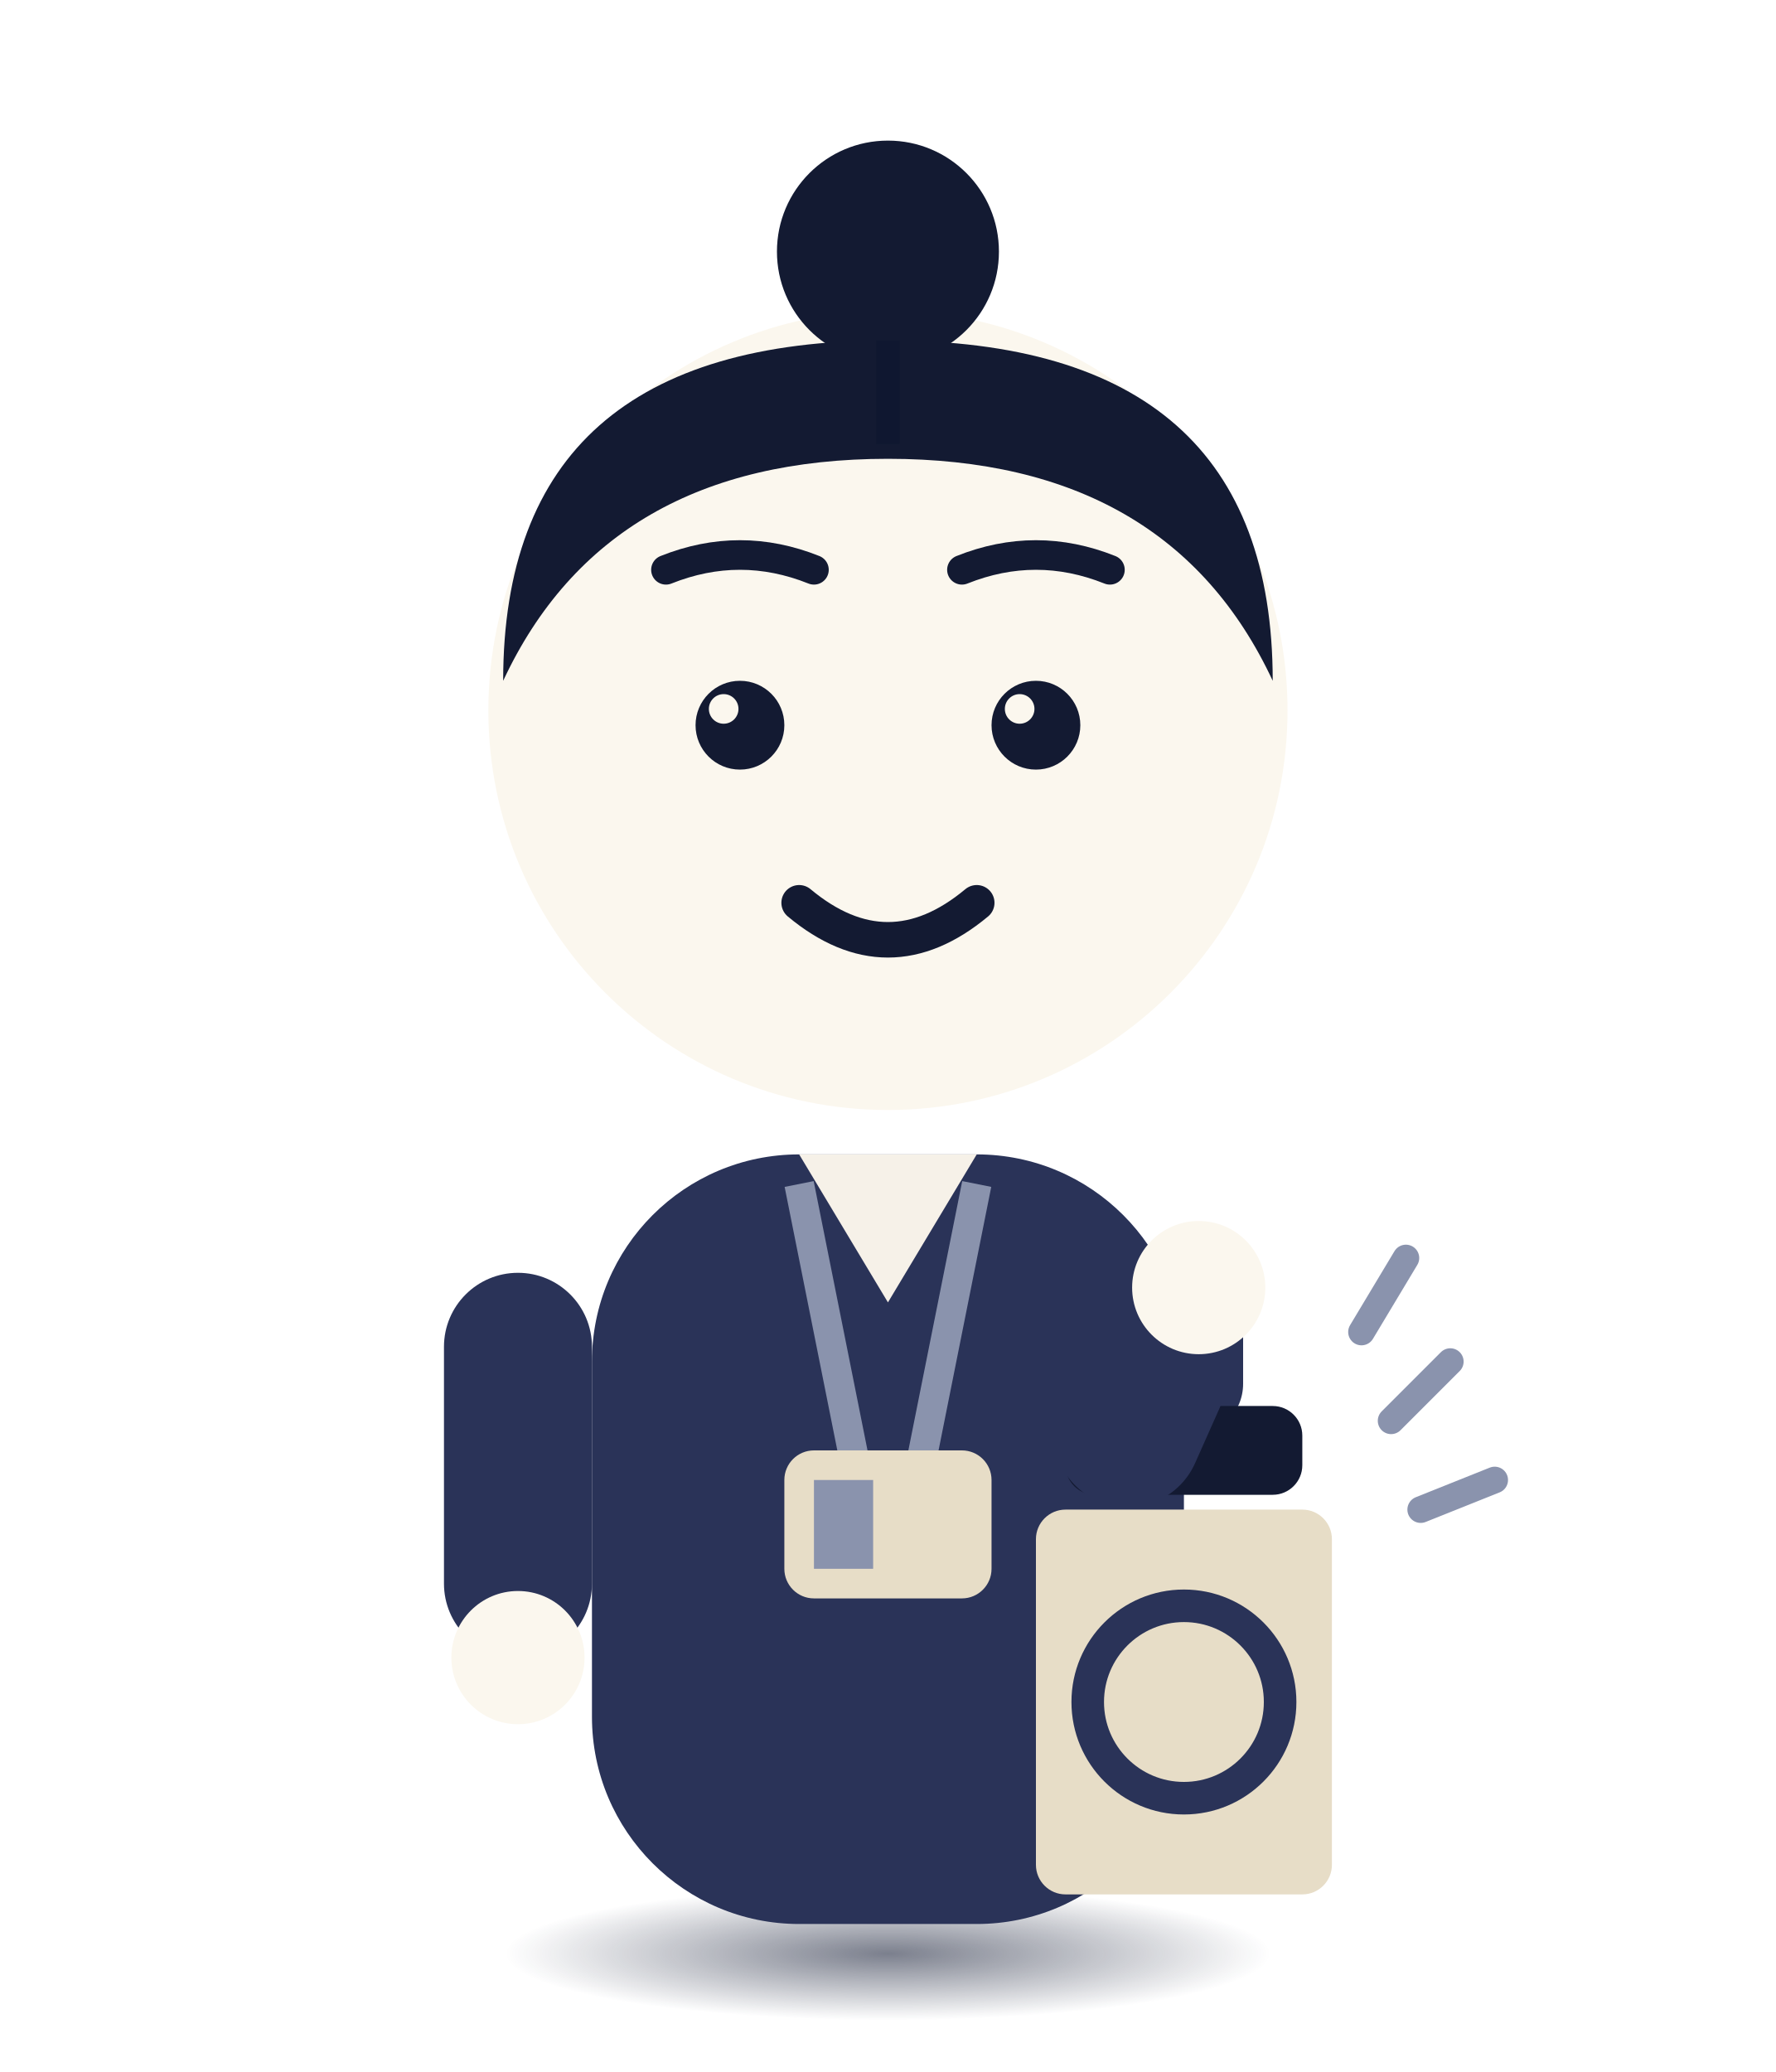
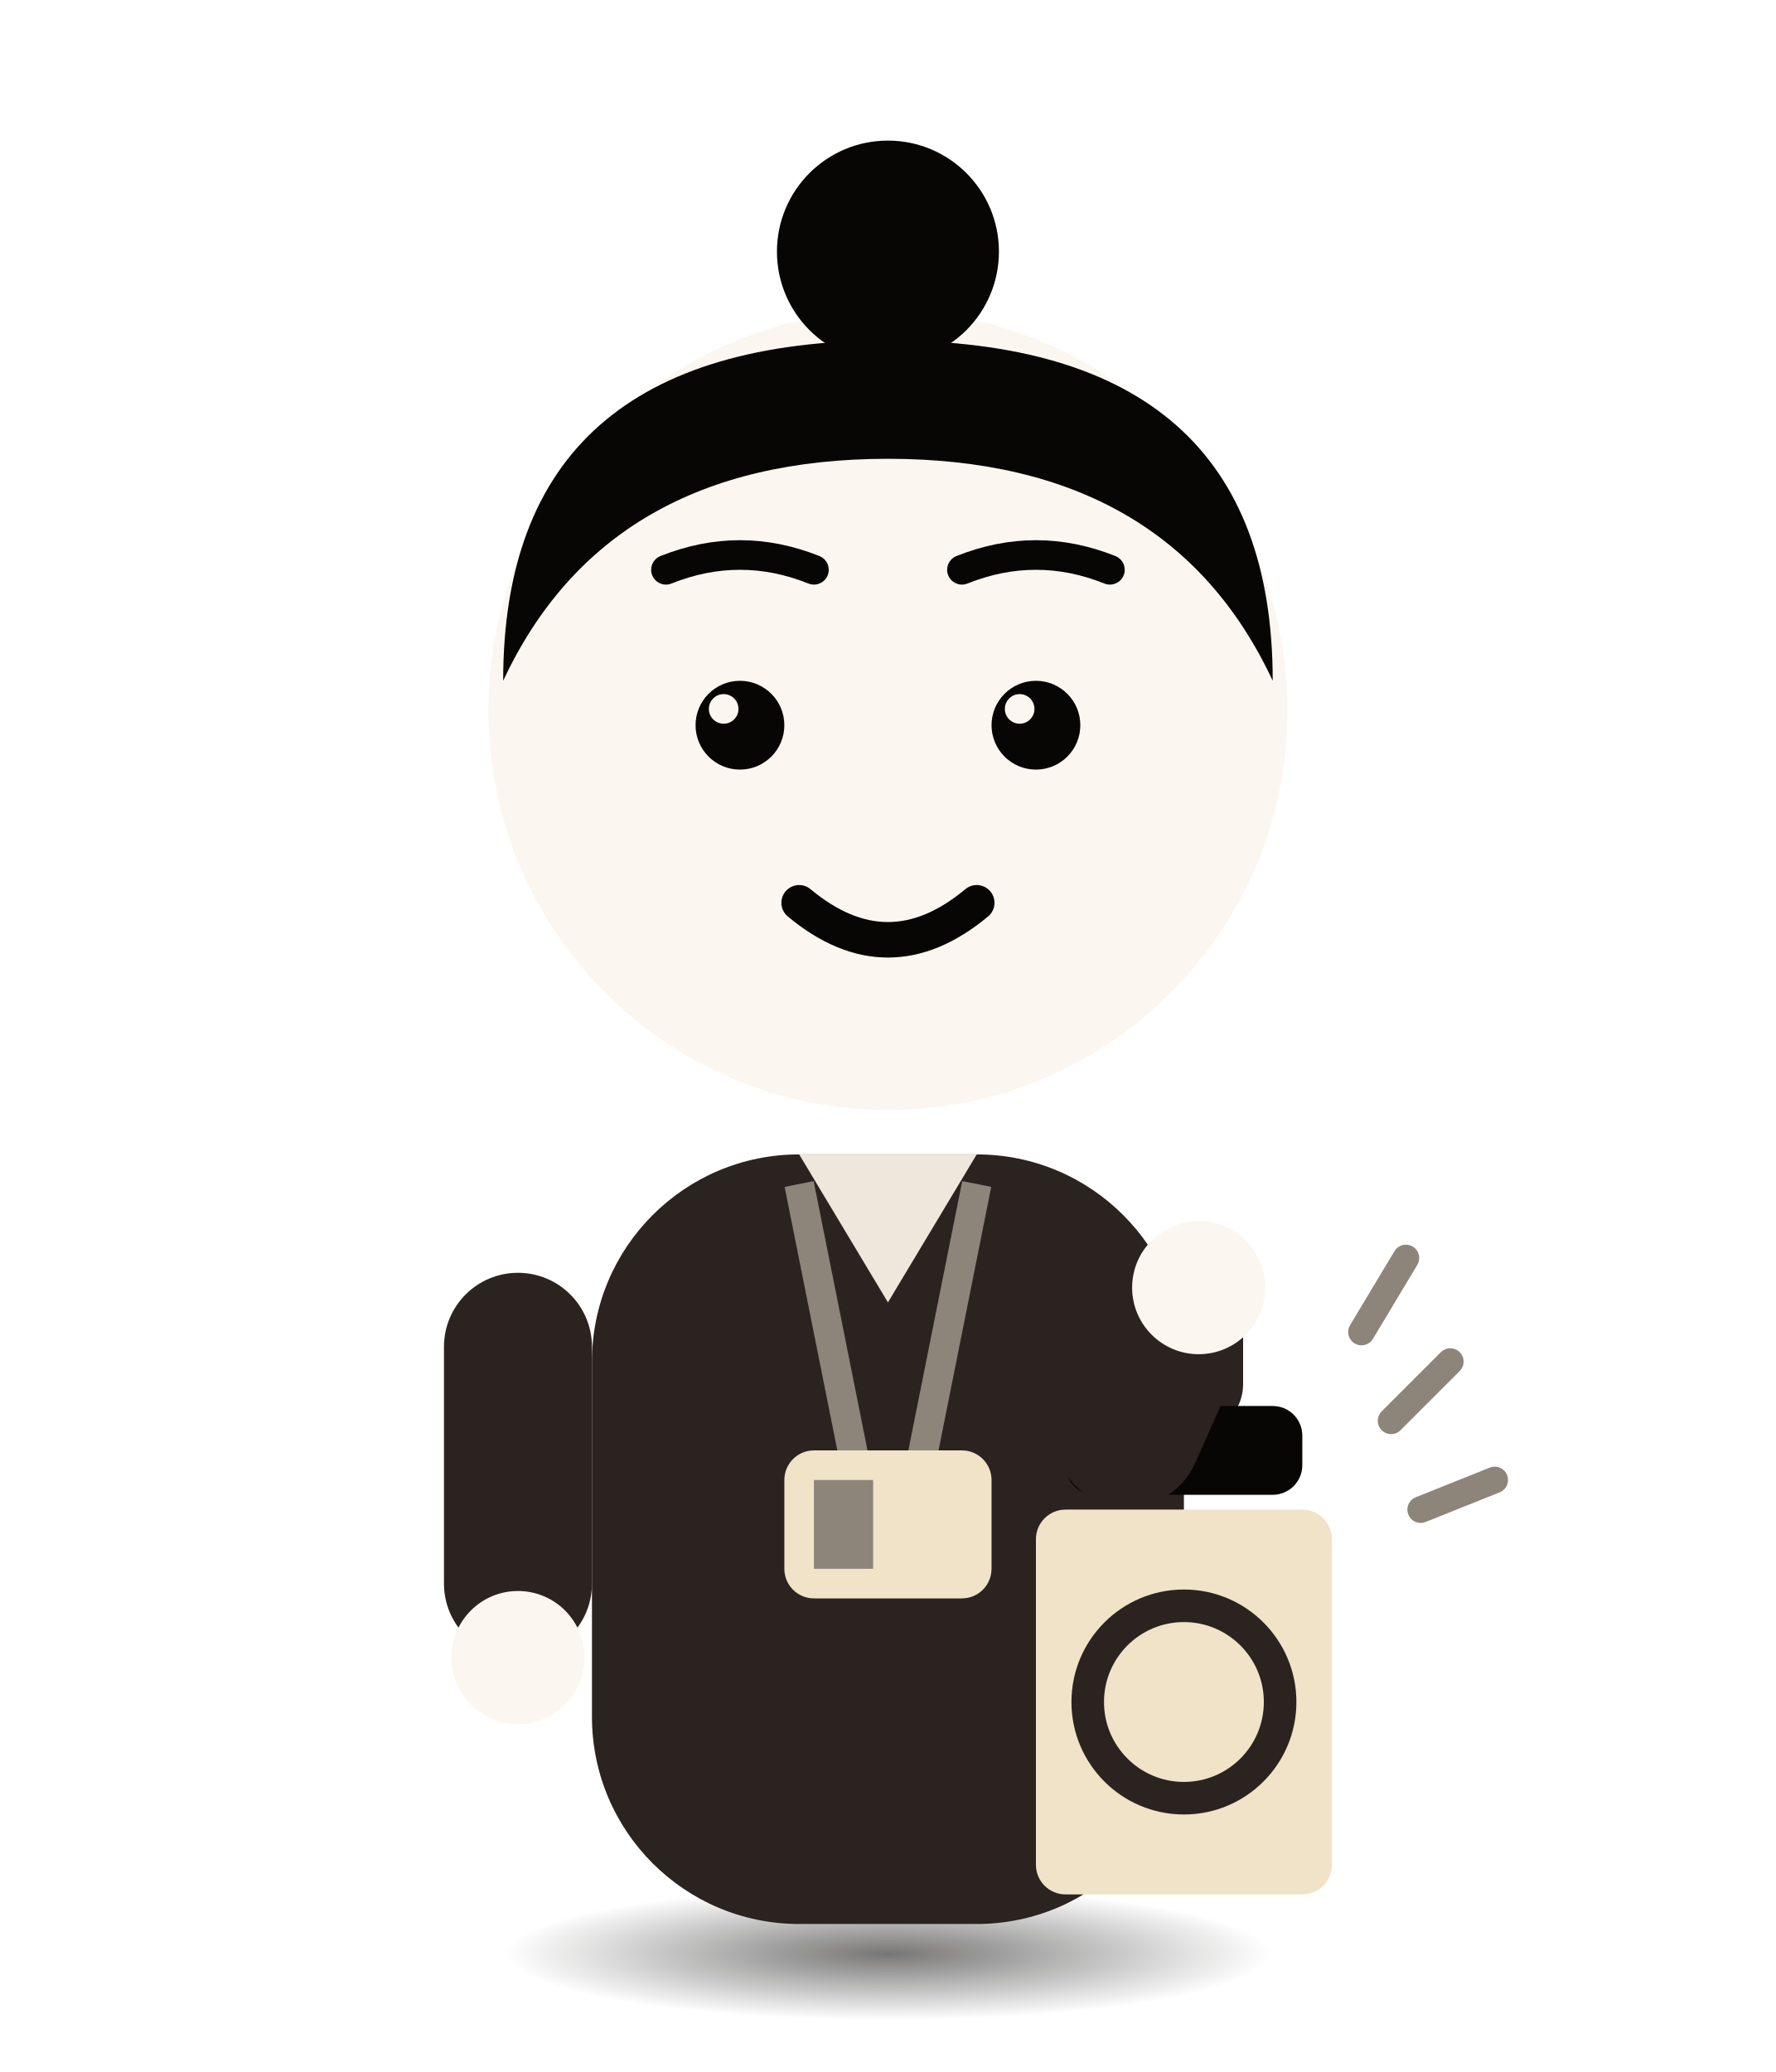
<svg xmlns="http://www.w3.org/2000/svg" viewBox="0 0 120 140">
  <defs>
    <radialGradient id="sh">
-       <stop offset="0%" stop-color="#0F1730" stop-opacity=".55" />
-       <stop offset="100%" stop-color="#0F1730" stop-opacity="0" />
+       <stop offset="0%" stop-color="#080605" stop-opacity=".55" />
+       <stop offset="100%" stop-color="#080605" stop-opacity="0" />
    </radialGradient>
  </defs>
  <ellipse cx="60" cy="132" rx="26" ry="4.5" fill="url(#sh)" />
-   <rect x="30" y="86" width="10" height="26" rx="5" fill="#2A3358" />
-   <circle cx="35" cy="112" r="4.5" fill="#FBF7EE" />
-   <rect x="40" y="78" width="40" height="52" rx="14" fill="#2A3358" />
-   <path d="M54 78 L60 88 L66 78 Z" fill="#F6F1E8" />
-   <path d="M54 80 L58 100 M66 80 L62 100" stroke="#8A93AD" stroke-width="2" />
-   <rect x="53" y="98" width="14" height="10" rx="2" fill="#E7DDC7" />
-   <rect x="55" y="100" width="4" height="6" fill="#8A93AD" />
-   <rect x="70" y="102" width="20" height="26" rx="2" fill="#E7DDC7" />
-   <circle cx="80" cy="115" r="6.5" stroke="#2A3358" stroke-width="2.2" fill="none" />
-   <rect x="76" y="84" width="8" height="13" rx="3.5" fill="#2A3358" />
-   <rect x="72" y="95" width="16" height="6" rx="2" fill="#131A32" />
-   <rect x="72" y="88" width="10" height="14" rx="5" fill="#2A3358" transform="rotate(24 77 95)" />
-   <circle cx="81" cy="87" r="4.5" fill="#FBF7EE" />
-   <path d="M94 96 L98 92 M96 102 L101 100 M92 90 L95 85" stroke="#8A93AD" stroke-width="1.8" stroke-linecap="round" />
-   <circle cx="60" cy="48" r="27" fill="#FBF7EE" />
-   <circle cx="60" cy="17" r="7.5" fill="#131A32" />
-   <path d="M34 46 Q34 23 60 23 Q86 23 86 46 Q79 31 60 31 Q41 31 34 46 Z" fill="#131A32" />
-   <path d="M60 23 L60 30" stroke="#0F1730" stroke-width="1.6" />
-   <path d="M45 38.5 Q50 36.5 55 38.5" stroke="#131A32" stroke-width="2" fill="none" stroke-linecap="round" />
-   <path d="M65 38.5 Q70 36.5 75 38.5" stroke="#131A32" stroke-width="2" fill="none" stroke-linecap="round" />
-   <circle cx="50" cy="49" r="3" fill="#131A32" />
-   <circle cx="70" cy="49" r="3" fill="#131A32" />
-   <circle cx="48.9" cy="47.9" r="1" fill="#FBF7EE" />
-   <circle cx="68.9" cy="47.9" r="1" fill="#FBF7EE" />
-   <path d="M54 61 Q60 66 66 61" stroke="#131A32" stroke-width="2.4" fill="none" stroke-linecap="round" />
+   <rect x="30" y="86" width="10" height="26" rx="5" fill="#2B2320" />
+   <circle cx="35" cy="112" r="4.5" fill="#FBF7F0" />
+   <rect x="40" y="78" width="40" height="52" rx="14" fill="#2B2320" />
+   <path d="M54 78 L60 88 L66 78 Z" fill="#EDE7DC" />
+   <path d="M54 80 L58 100 M66 80 L62 100" stroke="#8D857A" stroke-width="2" />
+   <rect x="53" y="98" width="14" height="10" rx="2" fill="#F0E3C8" />
+   <rect x="55" y="100" width="4" height="6" fill="#8D857A" />
+   <rect x="70" y="102" width="20" height="26" rx="2" fill="#F0E3C8" />
+   <circle cx="80" cy="115" r="6.5" stroke="#2B2320" stroke-width="2.2" fill="none" />
+   <rect x="76" y="84" width="8" height="13" rx="3.5" fill="#2B2320" />
+   <rect x="72" y="95" width="16" height="6" rx="2" fill="#080605" />
+   <rect x="72" y="88" width="10" height="14" rx="5" fill="#2B2320" transform="rotate(24 77 95)" />
+   <circle cx="81" cy="87" r="4.5" fill="#FBF7F0" />
+   <path d="M94 96 L98 92 M96 102 L101 100 M92 90 L95 85" stroke="#8D857A" stroke-width="1.8" stroke-linecap="round" />
+   <circle cx="60" cy="48" r="27" fill="#FBF7F0" />
+   <circle cx="60" cy="17" r="7.5" fill="#080605" />
+   <path d="M34 46 Q34 23 60 23 Q86 23 86 46 Q79 31 60 31 Q41 31 34 46 Z" fill="#080605" />
+   <path d="M60 23 L60 30" stroke="#080605" stroke-width="1.6" />
+   <path d="M45 38.5 Q50 36.5 55 38.5" stroke="#080605" stroke-width="2" fill="none" stroke-linecap="round" />
+   <path d="M65 38.5 Q70 36.5 75 38.5" stroke="#080605" stroke-width="2" fill="none" stroke-linecap="round" />
+   <circle cx="50" cy="49" r="3" fill="#080605" />
+   <circle cx="70" cy="49" r="3" fill="#080605" />
+   <circle cx="48.9" cy="47.9" r="1" fill="#FBF7F0" />
+   <circle cx="68.9" cy="47.9" r="1" fill="#FBF7F0" />
+   <path d="M54 61 Q60 66 66 61" stroke="#080605" stroke-width="2.4" fill="none" stroke-linecap="round" />
</svg>
